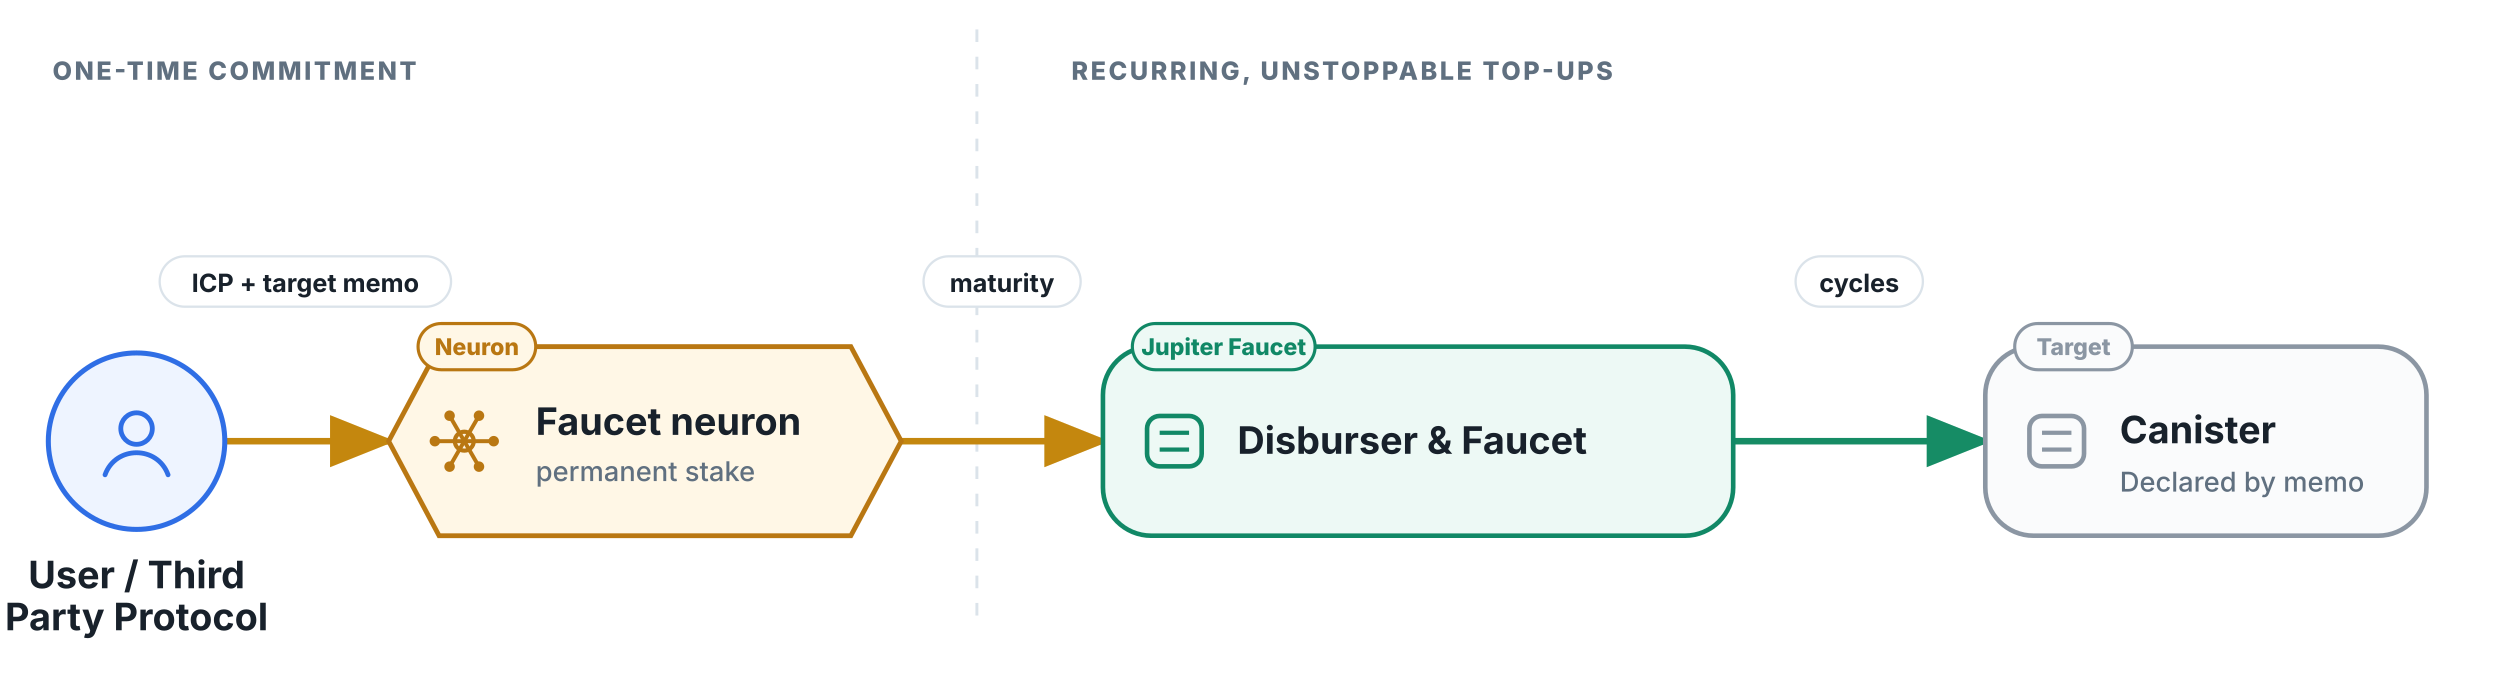
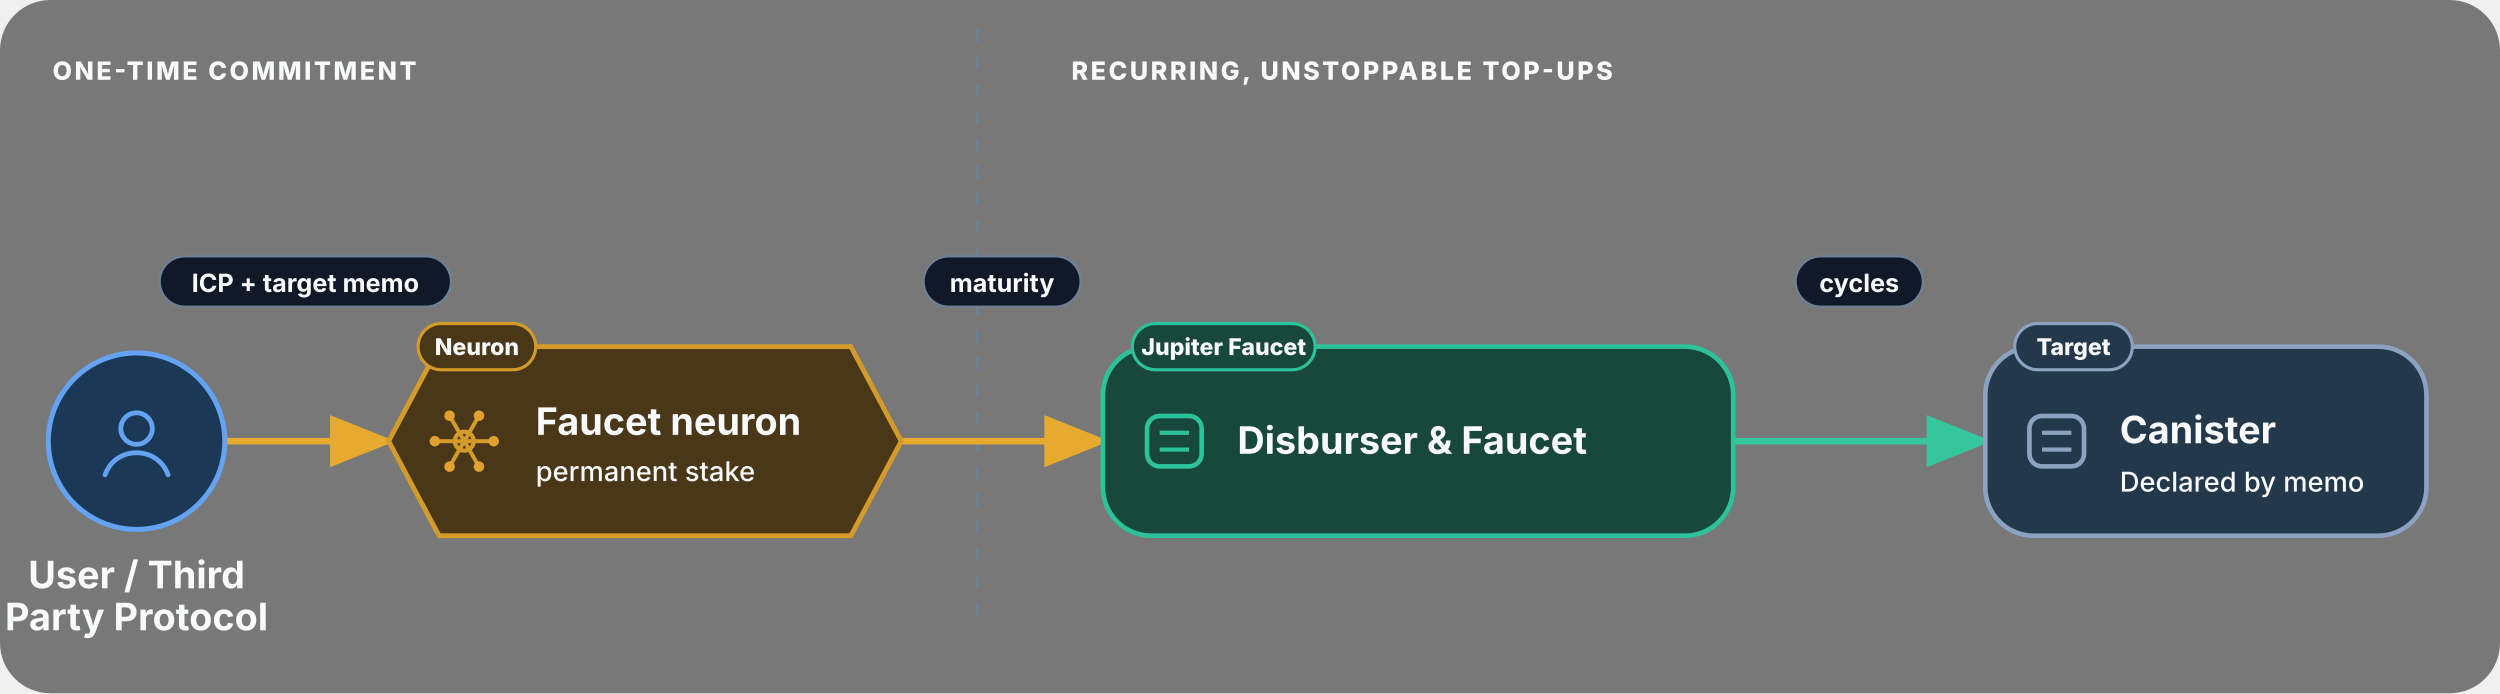
<svg xmlns="http://www.w3.org/2000/svg" baseProfile="full" class="jf-diagram" width="1190" height="330" viewBox="35 10 1190 330" role="img" version="1.1">
  <defs>
    <style type="text/css">
      .jf-diagram { font-family:Inter, ui-sans-serif, system-ui, -apple-system, BlinkMacSystemFont, "Segoe UI", sans-serif; }
-       .bg{fill:#ffffff;}
-       .node-title{fill:#18212b;font-size:18px;font-weight:700}
-       .node-sub{fill:#607080;font-size:13px;font-weight:520}
+       .bg{fill:#000000;fill-opacity:0.50;}
+       .node-title{fill:#F9FAFB;font-size:18px;font-weight:700}
+       .node-sub{fill:#F9FAFB;font-size:13px;font-weight:520}
      .badge{font-size:11px;font-weight:760}
-       .section{fill:#607080;font-size:12px;font-weight:760;letter-spacing:1.2px}
-       .edge-label{fill:#18212b;font-size:12px;font-weight:650}
-       .note{fill:#607080;font-size:13px;font-weight:560}
-       .canister.jupiter rect.body{fill:#edf9f5;stroke:#118866;}
-       .canister.target rect.body{fill:#fafbfc;stroke:#8b96a3;}
+       .section{fill:#F9FAFB;font-size:12px;font-weight:760;letter-spacing:1.2px}
+       .edge-label{fill:#F9FAFB;font-size:12px;font-weight:650}
+       .note{fill:#F9FAFB;font-size:13px;font-weight:560}
+       .canister.jupiter rect.body{fill:#18483C;stroke:#2CC39A;}
+       .canister.target rect.body{fill:#24384C;stroke:#8CA2C0;}
      .edge{fill:none;stroke-width:3.1;stroke-linecap:round;stroke-linejoin:round}
-       .edge.icp{stroke:#c4870e;}
-       .edge.cycles{stroke:#168c65;}
+       .edge.icp{stroke:#E6AA2F;}
+       .edge.cycles{stroke:#35C69E;}
    </style>
    <marker id="a-icp" markerHeight="10" markerUnits="strokeWidth" markerWidth="10" orient="auto" refX="9" refY="4">
-       <path d="M0,0 L10,4 L0,8 z" fill="#c4870e" />
+       <path d="M0,0 L10,4 L0,8 z" fill="#E6AA2F" />
    </marker>
    <marker id="a-cycles" markerHeight="10" markerUnits="strokeWidth" markerWidth="10" orient="auto" refX="9" refY="4">
-       <path d="M0,0 L10,4 L0,8 z" fill="#168c65" />
+       <path d="M0,0 L10,4 L0,8 z" fill="#35C69E" />
    </marker>
  </defs>
-   <rect class="bg" x="0" y="0" width="1260" height="370" />
+   <rect class="bg" x="35" y="10" width="1190" height="330" rx="24" ry="24" />
  <text class="section" x="60" y="48">ONE-TIME COMMITMENT</text>
  <text class="section" x="545" y="48">RECURRING, UNSTOPPABLE TOP-UPS</text>
-   <line stroke="#dbe3ea" stroke-dasharray="6 7" stroke-width="1.4" x1="500" x2="500" y1="24" y2="305" />
+   <line stroke="#6F8094" stroke-dasharray="6 7" stroke-width="1.4" x1="500" x2="500" y1="24" y2="305" />
  <path class="edge icp" d="M 142,220 L 220,220" marker-end="url(#a-icp)" />
-   <rect fill="#ffffff" height="24" rx="12" ry="12" stroke="#dbe3ea" stroke-width="1.1" width="138.7" x="111" y="132" />
+   <rect fill="#111827" height="24" rx="12" ry="12" stroke="#6F8094" stroke-width="1.1" width="138.7" x="111" y="132" />
  <text class="edge-label" text-anchor="middle" x="180.35" y="149">ICP + target memo</text>
  <path class="edge icp" d="M 464,220 L 560,220" marker-end="url(#a-icp)" />
-   <rect fill="#ffffff" height="24" rx="12" ry="12" stroke="#dbe3ea" stroke-width="1.1" width="74.8" x="474.6" y="132" />
+   <rect fill="#111827" height="24" rx="12" ry="12" stroke="#6F8094" stroke-width="1.1" width="74.8" x="474.6" y="132" />
  <text class="edge-label" text-anchor="middle" x="512" y="149">maturity</text>
  <path class="edge cycles" d="M 860,220 L 980,220" marker-end="url(#a-cycles)" />
-   <rect fill="#ffffff" height="24" rx="12" ry="12" stroke="#dbe3ea" stroke-width="1.1" width="60.6" x="889.7" y="132" />
+   <rect fill="#111827" height="24" rx="12" ry="12" stroke="#6F8094" stroke-width="1.1" width="60.6" x="889.7" y="132" />
  <text class="edge-label" text-anchor="middle" x="920" y="149">cycles</text>
  <g class="entity user">
-     <circle cx="100" cy="220" fill="#eef4ff" r="42" stroke="#2f6ee5" stroke-width="2.4" />
-     <circle cx="100" cy="214" fill="none" r="7.5" stroke="#2f6ee5" stroke-width="2.3" />
-     <path d="M85,236 C90,222 110,222 115,236" fill="none" stroke="#2f6ee5" stroke-linecap="round" stroke-width="2.3" />
+     <circle cx="100" cy="220" fill="#1B3856" r="42" stroke="#63A3F2" stroke-width="2.4" />
+     <circle cx="100" cy="214" fill="none" r="7.5" stroke="#63A3F2" stroke-width="2.3" />
+     <path d="M85,236 C90,222 110,222 115,236" fill="none" stroke="#63A3F2" stroke-linecap="round" stroke-width="2.3" />
    <text class="node-title" text-anchor="middle" x="100" y="290">User / Third</text>
    <text class="node-title" text-anchor="middle" x="100" y="310">Party Protocol</text>
  </g>
  <g class="entity neuron">
-     <polygon fill="#fff7e6" points="244,175 440,175 464,220 440,265 244,265 220,220" stroke="#b97712" stroke-width="2.3" />
-     <rect fill="#fff7e6" height="22" rx="11" ry="11" stroke="#b97712" stroke-width="1.5" width="56" x="234" y="164" />
-     <text class="badge" fill="#b97712" text-anchor="middle" x="262" y="179">Neuron</text>
-     <circle cx="256" cy="220" fill="none" r="4.5" stroke="#b97712" stroke-width="2" />
-     <line stroke="#b97712" stroke-width="1.9" x1="256" x2="270" y1="220" y2="220" />
-     <circle cx="270" cy="220" fill="#b97712" r="2.5" />
-     <line stroke="#b97712" stroke-width="1.9" x1="256" x2="263" y1="220" y2="232.124" />
-     <circle cx="263" cy="232.124" fill="#b97712" r="2.5" />
-     <line stroke="#b97712" stroke-width="1.9" x1="256" x2="249" y1="220" y2="232.124" />
-     <circle cx="249" cy="232.124" fill="#b97712" r="2.5" />
-     <line stroke="#b97712" stroke-width="1.9" x1="256" x2="242" y1="220" y2="220" />
-     <circle cx="242" cy="220" fill="#b97712" r="2.5" />
-     <line stroke="#b97712" stroke-width="1.9" x1="256" x2="249" y1="220" y2="207.876" />
-     <circle cx="249" cy="207.876" fill="#b97712" r="2.5" />
-     <line stroke="#b97712" stroke-width="1.9" x1="256" x2="263" y1="220" y2="207.876" />
-     <circle cx="263" cy="207.876" fill="#b97712" r="2.5" />
+     <polygon fill="#4A3718" points="244,175 440,175 464,220 440,265 244,265 220,220" stroke="#D49B28" stroke-width="2.3" />
+     <rect fill="#4A3718" height="22" rx="11" ry="11" stroke="#D49B28" stroke-width="1.5" width="56" x="234" y="164" />
+     <text class="badge" fill="#F9FAFB" text-anchor="middle" x="262" y="179">Neuron</text>
+     <circle cx="256" cy="220" fill="none" r="4.5" stroke="#D49B28" stroke-width="2" />
+     <line stroke="#D49B28" stroke-width="1.9" x1="256" x2="270" y1="220" y2="220" />
+     <circle cx="270" cy="220" fill="#E0A12E" r="2.5" />
+     <line stroke="#D49B28" stroke-width="1.9" x1="256" x2="263" y1="220" y2="232.124" />
+     <circle cx="263" cy="232.124" fill="#E0A12E" r="2.5" />
+     <line stroke="#D49B28" stroke-width="1.9" x1="256" x2="249" y1="220" y2="232.124" />
+     <circle cx="249" cy="232.124" fill="#E0A12E" r="2.5" />
+     <line stroke="#D49B28" stroke-width="1.9" x1="256" x2="242" y1="220" y2="220" />
+     <circle cx="242" cy="220" r="2.5" fill="#E0A12E" />
+     <line stroke="#D49B28" stroke-width="1.9" x1="256" x2="249" y1="220" y2="207.876" />
+     <circle cx="249" cy="207.876" r="2.5" fill="#E0A12E" />
+     <line stroke="#D49B28" stroke-width="1.9" x1="256" x2="263" y1="220" y2="207.876" />
+     <circle cx="263" cy="207.876" r="2.5" fill="#E0A12E" />
    <text class="node-title" x="290" y="217">Faucet neuron</text>
    <text class="node-sub" x="290" y="239">permanent stake</text>
  </g>
  <g class="entity canister jupiter">
    <rect class="body" height="90" rx="23" ry="23" stroke-width="2.2" width="300" x="560" y="175" />
-     <rect fill="#edf9f5" height="22" rx="11" ry="11" stroke="#118866" stroke-width="1.5" width="87" x="574" y="164" />
-     <text class="badge" fill="#118866" text-anchor="middle" x="617.5" y="179">Jupiter Faucet</text>
-     <rect fill="none" height="24" rx="6" ry="6" stroke="#118866" stroke-width="2.2" width="26" x="581" y="208" />
-     <line stroke="#118866" stroke-width="2" x1="587" x2="601" y1="216" y2="216" />
-     <line stroke="#118866" stroke-width="2" x1="587" x2="601" y1="224" y2="224" />
+     <rect fill="#18483C" height="22" rx="11" ry="11" stroke="#2CC39A" stroke-width="1.5" width="87" x="574" y="164" />
+     <text class="badge" fill="#F9FAFB" text-anchor="middle" x="617.5" y="179">Jupiter Faucet</text>
+     <rect fill="none" height="24" rx="6" ry="6" stroke="#2CC39A" stroke-width="2.2" width="26" x="581" y="208" />
+     <line stroke="#2CC39A" stroke-width="2" x1="587" x2="601" y1="216" y2="216" />
+     <line stroke="#2CC39A" stroke-width="2" x1="587" x2="601" y1="224" y2="224" />
    <text class="node-title" x="624" y="226">Disburser &amp; Faucet</text>
  </g>
  <g class="entity canister target">
    <rect class="body" height="90" rx="23" ry="23" stroke-width="2.2" width="210" x="980" y="175" />
-     <rect fill="#fafbfc" height="22" rx="11" ry="11" stroke="#8b96a3" stroke-width="1.5" width="56" x="994" y="164" />
-     <text class="badge" fill="#8b96a3" text-anchor="middle" x="1022" y="179">Target</text>
-     <rect fill="none" height="24" rx="6" ry="6" stroke="#8b96a3" stroke-width="2.2" width="26" x="1001" y="208" />
-     <line stroke="#8b96a3" stroke-width="2" x1="1007" x2="1021" y1="216" y2="216" />
-     <line stroke="#8b96a3" stroke-width="2" x1="1007" x2="1021" y1="224" y2="224" />
+     <rect fill="#24384C" height="22" rx="11" ry="11" stroke="#8CA2C0" stroke-width="1.5" width="56" x="994" y="164" />
+     <text class="badge" fill="#F9FAFB" text-anchor="middle" x="1022" y="179">Target</text>
+     <rect fill="none" height="24" rx="6" ry="6" stroke="#8CA2C0" stroke-width="2.2" width="26" x="1001" y="208" />
+     <line stroke="#8CA2C0" stroke-width="2" x1="1007" x2="1021" y1="216" y2="216" />
+     <line stroke="#8CA2C0" stroke-width="2" x1="1007" x2="1021" y1="224" y2="224" />
    <text class="node-title" x="1044" y="221">Canister</text>
    <text class="node-sub" x="1044" y="244">Declared by memo</text>
  </g>
</svg>
